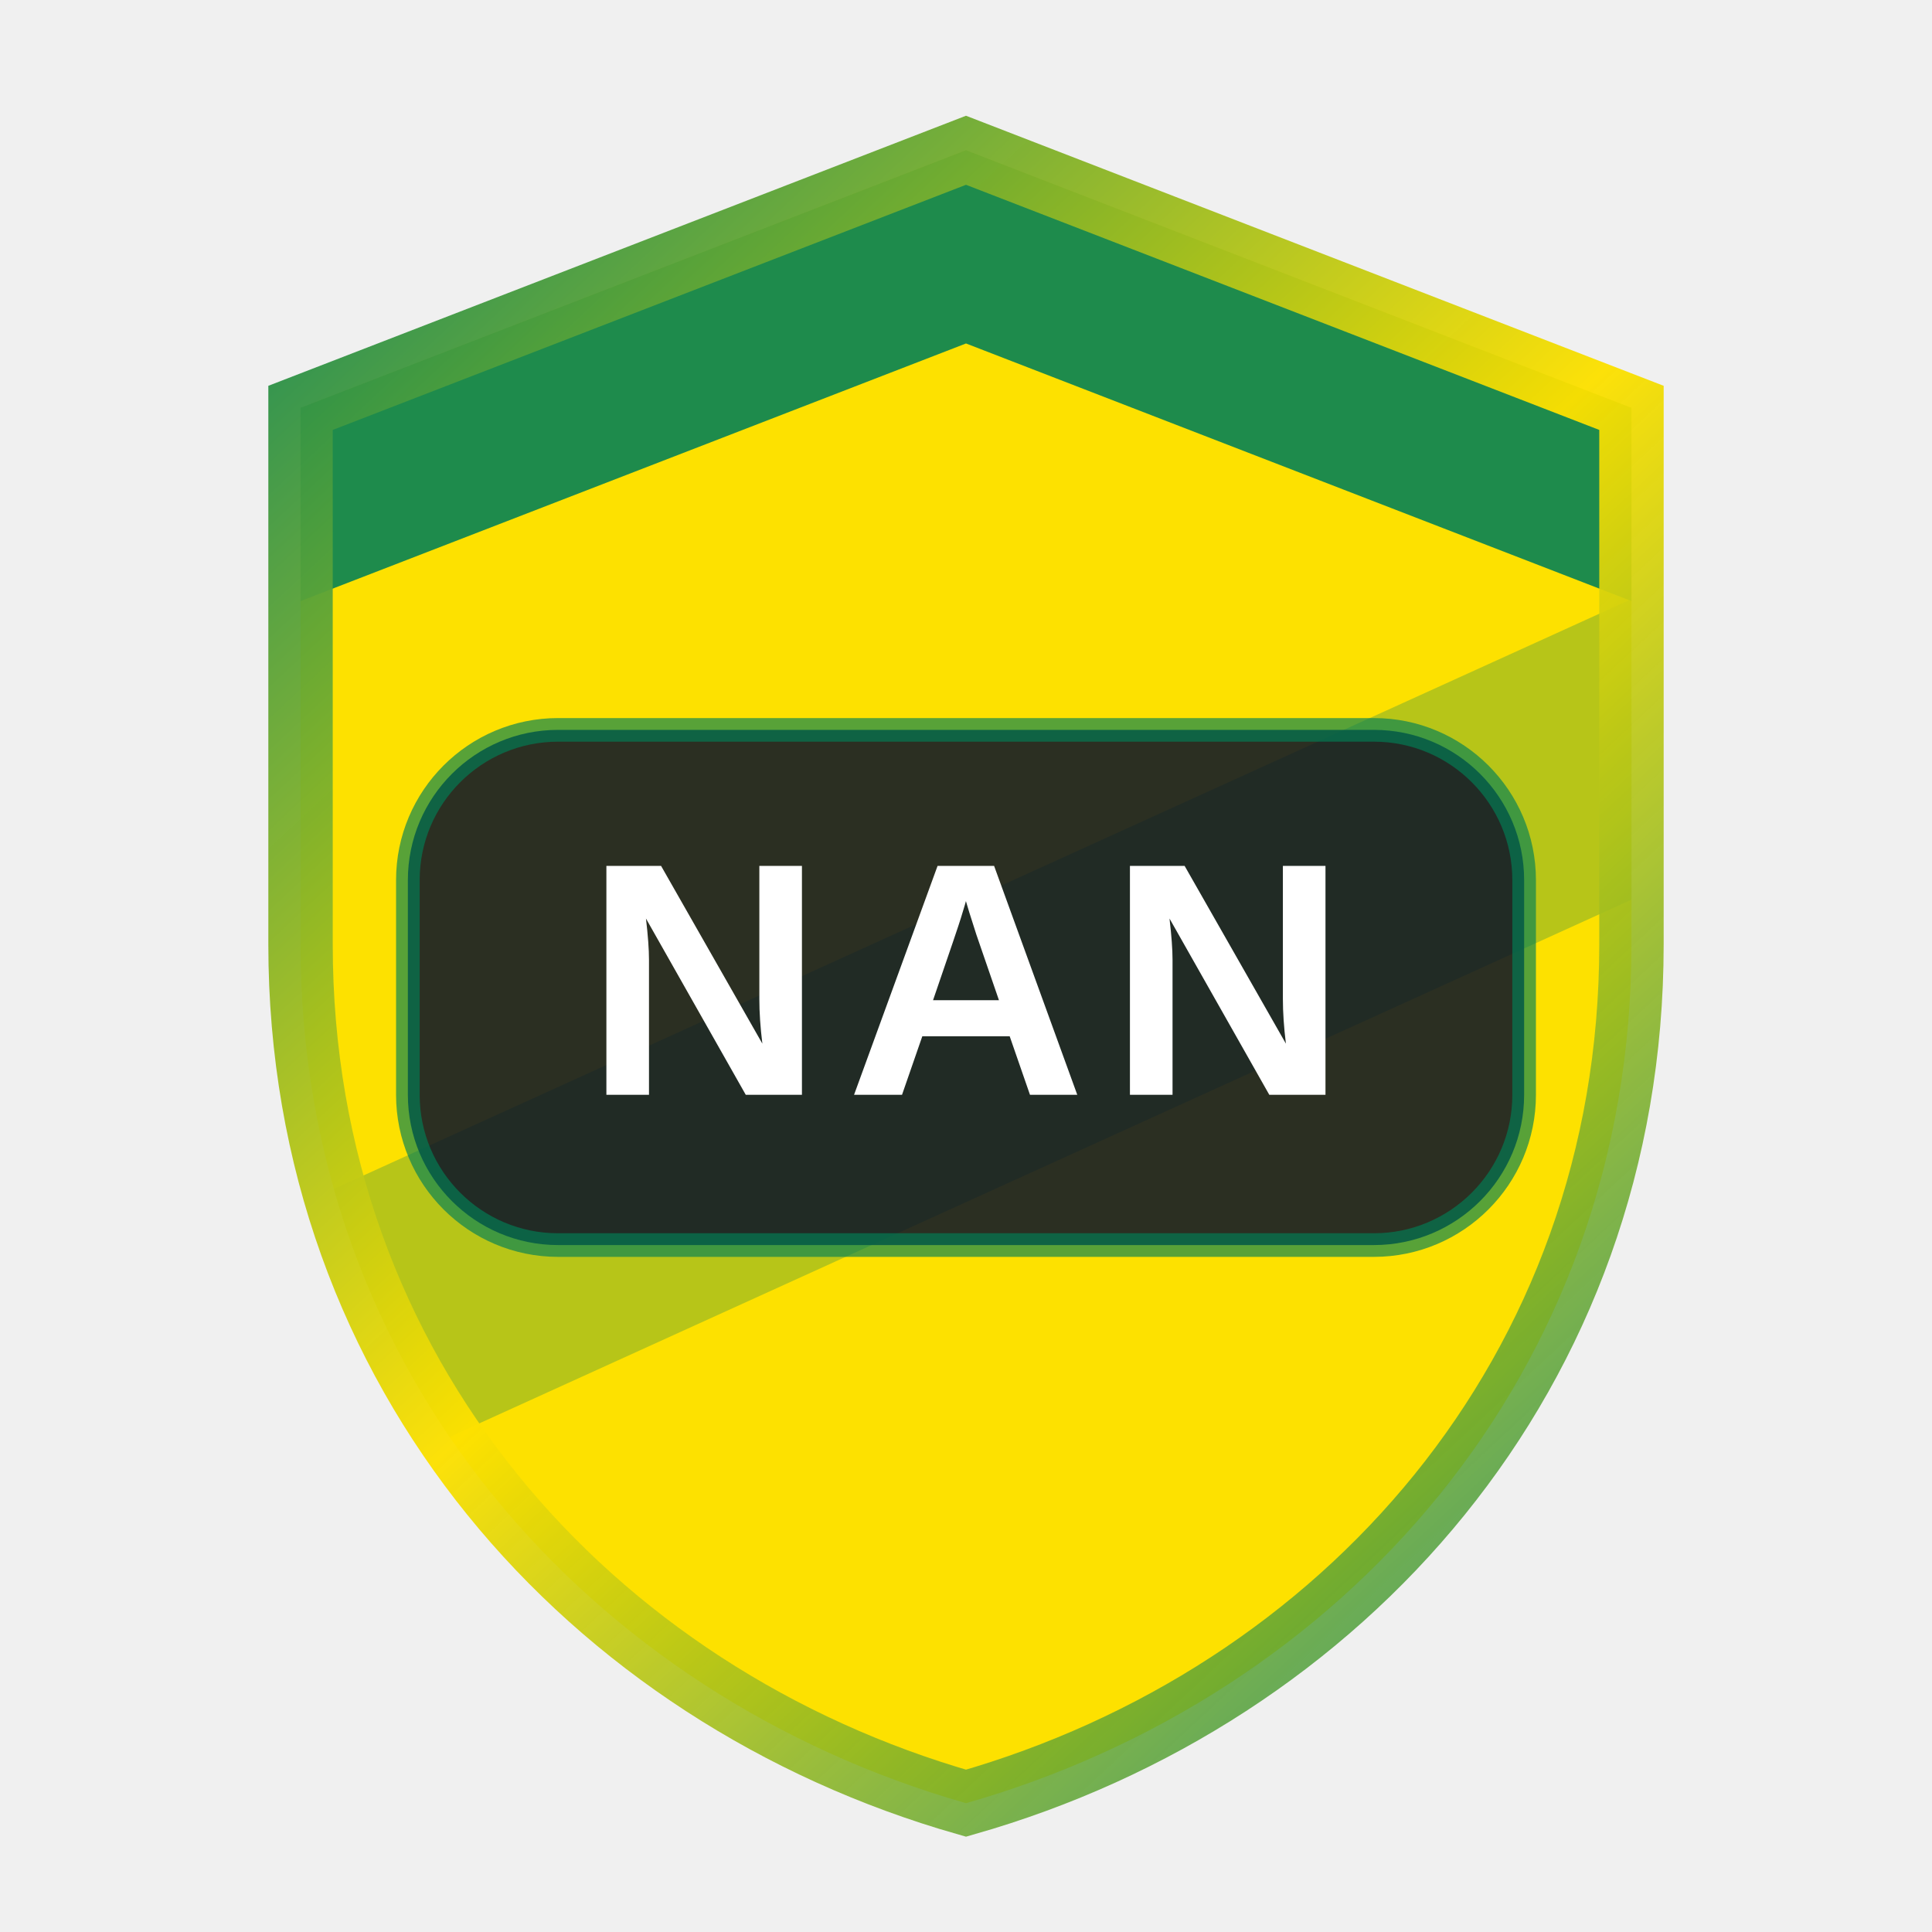
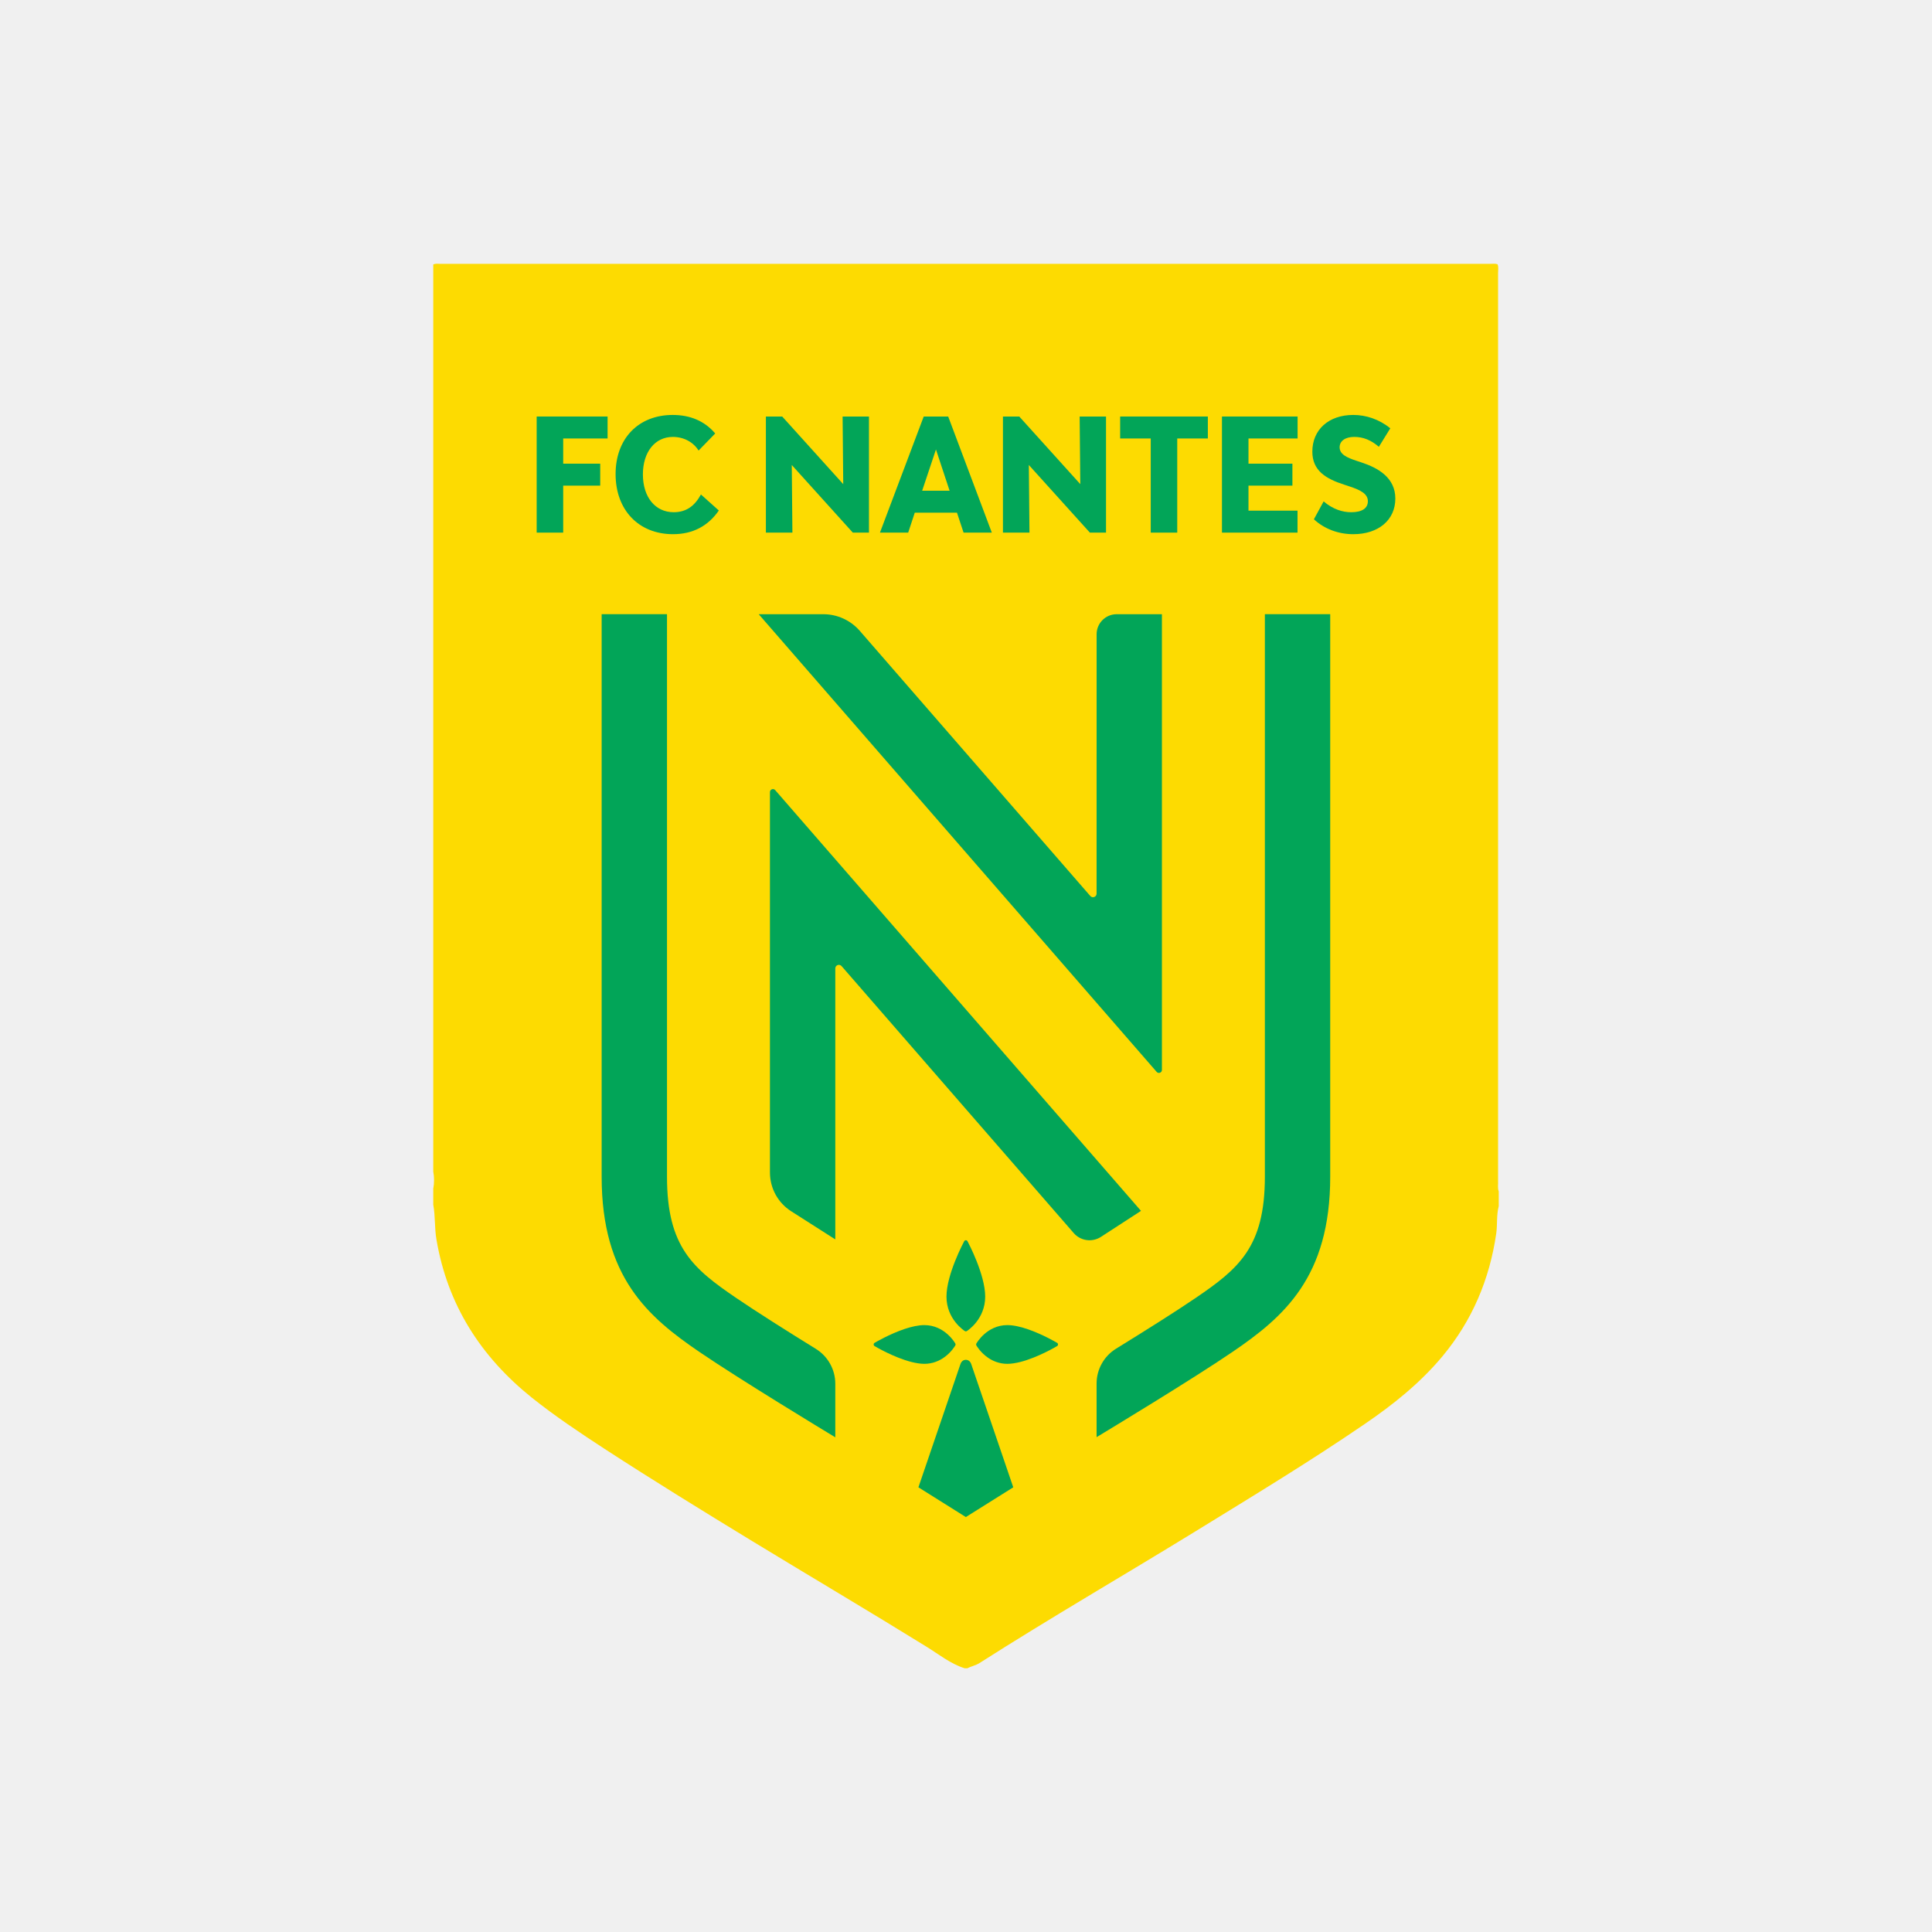
- <svg xmlns="http://www.w3.org/2000/svg" viewBox="0 0 180 180" fill="none">
-   <defs>
-     <linearGradient id="g_NAN" x1="20" y1="15" x2="160" y2="165" gradientUnits="userSpaceOnUse">
-       <stop offset="0%" stop-color="#008057" stop-opacity="0.95" />
-       <stop offset="50%" stop-color="#FDE100" stop-opacity="0.96" />
-       <stop offset="100%" stop-color="#008057" stop-opacity="0.80" />
-     </linearGradient>
-     <clipPath id="c_NAN">
-       <path d="M90 14L152 38V88C152 128 125 158 90 168C55 158 28 128 28 88V38Z" />
+ <svg xmlns="http://www.w3.org/2000/svg" id="svg1190" version="1.1" viewBox="0 0 4096 4096" height="4096mm" width="4096mm">
+   <defs id="defs1184">
+     <clipPath id="clipPath312" clipPathUnits="userSpaceOnUse">
+       <path id="path310" d="M 0,0 H 595.276 V 765.354 H 0 Z" />
+     </clipPath>
+     <clipPath id="clipPath344" clipPathUnits="userSpaceOnUse">
+       <path id="path342" d="M 0,0 H 595.276 V 765.354 H 0 Z" />
+     </clipPath>
+     <clipPath id="clipPath312-3" clipPathUnits="userSpaceOnUse">
+       <path id="path310-5" d="M 0,0 H 595.276 V 765.354 H 0 Z" />
+     </clipPath>
+     <clipPath id="clipPath344-7" clipPathUnits="userSpaceOnUse">
+       <path id="path342-1" d="M 0,0 H 595.276 V 765.354 H 0 Z" />
+     </clipPath>
+     <clipPath id="clipPath312-3-4" clipPathUnits="userSpaceOnUse">
+       <path id="path310-5-4" d="M 0,0 H 595.276 V 765.354 H 0 Z" />
+     </clipPath>
+     <clipPath id="clipPath344-7-4" clipPathUnits="userSpaceOnUse">
+       <path id="path342-1-0" d="M 0,0 H 595.276 V 765.354 H 0 Z" />
+     </clipPath>
+     <clipPath id="clipPath312-3-4-4" clipPathUnits="userSpaceOnUse">
+       <path id="path310-5-4-5" d="M 0,0 H 595.276 V 765.354 H 0 Z" />
+     </clipPath>
+     <clipPath id="clipPath344-7-4-9" clipPathUnits="userSpaceOnUse">
+       <path id="path342-1-0-5" d="M 0,0 H 595.276 V 765.354 H 0 Z" />
    </clipPath>
  </defs>
-   <g clip-path="url(#c_NAN)">
-     <rect x="24" y="10" width="132" height="162" fill="#FDE100" />
-     <path d="M24 114L156 54V82L24 142Z" fill="#008057" fill-opacity="0.28" />
-     <path d="M90 14L152 38V56L90 32L28 56V38Z" fill="#008057" fill-opacity="0.88" />
+   <path id="XMLID_54_-4" class="st0" d="m 918.543,2483.674 c 0,-640.967 0,-1281.934 0,-1922.9 4.8,-2.541 10.165,-1.412 15.248,-1.412 741.771,0 1483.823,0 2225.594,0 5.083,0 10.447,-0.843 15.53,0.843 2.541,5.929 1.129,12.142 1.129,18.071 0,641.532 0,1283.063 0,1924.595 0.565,7.623 -1.412,15.53 1.412,23.153 0,10.448 0,20.613 0,31.061 -5.082,19.2 -2.541,38.966 -5.365,58.449 -14.118,97.134 -51.108,184.384 -114.075,260.058 -47.155,56.472 -103.91,101.933 -164.336,143.158 -117.181,80.192 -238.598,153.607 -359.732,228.151 -152.194,93.463 -306.93,182.972 -457.43,278.975 -8.188,5.082 -17.506,6.777 -25.695,11.012 -1.976,0 -3.671,0 -5.647,0 -30.495,-9.601 -55.061,-29.931 -81.886,-46.308 -122.264,-75.673 -246.221,-148.805 -369.05,-223.632 -104.757,-63.815 -209.232,-128.194 -312.295,-195.114 -52.802,-34.448 -105.322,-69.462 -154.453,-108.711 -108.428,-86.967 -178.736,-196.807 -202.173,-335.166 -4.235,-24.566 -2.259,-49.414 -6.777,-73.98 0,-11.294 0,-22.59 0,-33.884 2.259,-11.859 2.259,-24.283 0,-36.425 z" style="fill:#fddb01;stroke-width:2.824" />
+   <g transform="matrix(29.43693,0,0,29.43693,-1663.144,-2798.774)" id="layer1" style="fill:#02a558;fill-opacity:1">
+     <g transform="matrix(0.9535921,0,0,-0.9535921,-69.95315,675.195)" id="g1182" style="fill:#02a558;fill-opacity:1">
+       <g id="g302" transform="translate(175.1414,575.2334)" style="fill:#02a558;fill-opacity:1">
+         <path d="M 0,0 V -1.902 H 2.796 V -3.561 H 0 V -7.11 H -2.003 V 1.659 H 3.353 V 0 Z" style="fill:#02a558;fill-opacity:1;fill-rule:nonzero;stroke:none" id="path304" />
+       </g>
+       <g id="g306" style="fill:#02a558;fill-opacity:1">
+         <g id="g308" clip-path="url(#clipPath312-3-4)" style="fill:#02a558;fill-opacity:1">
+           <g id="g314" transform="translate(179.0989,572.5435)" style="fill:#02a558;fill-opacity:1">
+             <path d="m 0,0 c 0,2.69 1.73,4.467 4.313,4.467 1.292,0 2.394,-0.438 3.211,-1.398 L 6.268,1.777 c -0.379,0.617 -1.09,1.031 -1.943,1.031 -1.351,0 -2.263,-1.137 -2.263,-2.832 0,-1.718 0.936,-2.855 2.322,-2.855 0.984,0 1.6,0.497 2.062,1.339 L 7.797,-2.749 C 6.979,-3.934 5.818,-4.538 4.337,-4.538 1.742,-4.538 0,-2.713 0,0" style="fill:#02a558;fill-opacity:1;fill-rule:nonzero;stroke:none" id="path316" />
+           </g>
+         </g>
+       </g>
+       <g id="g318" transform="translate(190.4504,576.8921)" style="fill:#02a558;fill-opacity:1">
+         <path d="M 0,0 H 1.232 L 5.842,-5.107 5.794,0 H 7.785 V -8.768 H 6.564 L 1.955,-3.661 2.003,-8.768 H 0 Z" style="fill:#02a558;fill-opacity:1;fill-rule:nonzero;stroke:none" id="path320" />
+       </g>
+       <g id="g322" transform="translate(204.8828,569.6284)" style="fill:#02a558;fill-opacity:1">
+         <path d="m 0,0 h -3.188 l -0.497,-1.505 h -2.133 l 3.306,8.769 h 1.848 L 2.631,-1.505 H 0.498 Z M -0.557,1.659 -1.588,4.775 -2.63,1.659 Z" style="fill:#02a558;fill-opacity:1;fill-rule:nonzero;stroke:none" id="path324" />
+       </g>
+       <g id="g326" transform="translate(208.3545,576.8921)" style="fill:#02a558;fill-opacity:1">
+         <path d="M 0,0 H 1.232 L 5.842,-5.107 5.794,0 h 1.991 v -8.768 h -1.22 l -4.61,5.107 0.048,-5.107 H 0 Z" style="fill:#02a558;fill-opacity:1;fill-rule:nonzero;stroke:none" id="path328" />
+       </g>
+       <g id="g330" transform="translate(223.8296,575.2334)" style="fill:#02a558;fill-opacity:1">
+         <path d="M 0,0 H -2.311 V -7.11 H -4.313 V 0 H -6.624 V 1.659 H 0 Z" style="fill:#02a558;fill-opacity:1;fill-rule:nonzero;stroke:none" id="path332" />
+       </g>
+       <g id="g334" transform="translate(230.6018,569.7825)" style="fill:#02a558;fill-opacity:1">
+         <path d="M 0,0 V -1.659 H -5.706 V 7.11 H 0.006 V 5.451 H -3.703 V 3.549 h 3.318 V 1.89 H -3.703 V 0 Z" style="fill:#02a558;fill-opacity:1;fill-rule:nonzero;stroke:none" id="path336" />
+       </g>
+       <g id="g338" style="fill:#02a558;fill-opacity:1">
+         <g id="g340" clip-path="url(#clipPath344-7-4)" style="fill:#02a558;fill-opacity:1">
+           <g id="g346" transform="translate(231.8396,569.1309)" style="fill:#02a558;fill-opacity:1">
+             <path d="M 0,0 0.735,1.351 C 1.446,0.747 2.168,0.533 2.82,0.533 c 0.794,0 1.256,0.285 1.256,0.83 0,0.557 -0.545,0.841 -1.374,1.114 l -0.391,0.13 c -1.41,0.45 -2.429,1.066 -2.429,2.5 0,1.659 1.232,2.773 3.092,2.773 0.96,0 1.943,-0.32 2.797,-1.007 L 4.906,5.474 C 4.313,5.984 3.721,6.221 3.045,6.221 2.37,6.221 1.943,5.913 1.943,5.439 1.943,4.906 2.489,4.657 3.211,4.42 L 3.602,4.29 C 4.858,3.875 6.15,3.14 6.15,1.564 6.15,-0.059 4.87,-1.126 2.974,-1.126 1.837,-1.126 0.782,-0.723 0,0" style="fill:#02a558;fill-opacity:1;fill-rule:nonzero;stroke:none" id="path348" />
+           </g>
+           <g id="g350" transform="translate(215.4265,503.8535)" style="fill:#02a558;fill-opacity:1">
+             <path d="m 0,0 c 0,1.074 0.556,2.071 1.471,2.635 2.16,1.333 4.47,2.783 5.995,3.821 3.252,2.214 5.244,3.841 5.244,9.169 v 42.484 h 4.935 V 15.625 C 17.645,8.044 14.145,5.032 10.243,2.377 7.183,0.294 0.841,-3.538 0,-4.046 Z" style="fill:#02a558;fill-opacity:1;fill-rule:nonzero;stroke:none" id="path352" />
+           </g>
+           <g id="g354" transform="translate(218.7808,516.8977)" style="fill:#02a558;fill-opacity:1">
+             <path d="m 0,0 -27.627,31.778 c -0.137,0.157 -0.396,0.06 -0.396,-0.148 V 2.892 c 0,-1.182 0.603,-2.283 1.6,-2.919 l 3.335,-2.128 v 20.466 c 0,0.25 0.309,0.365 0.473,0.177 L -5.081,-1.676 c 0.517,-0.595 1.394,-0.717 2.055,-0.288 z" style="fill:#02a558;fill-opacity:1;fill-rule:nonzero;stroke:none" id="path356" />
+           </g>
+           <g id="g358" transform="translate(220.3611,561.9612)" style="fill:#02a558;fill-opacity:1">
+             <path d="m 0,0 h -3.42 c -0.835,0 -1.512,-0.677 -1.512,-1.512 l -0.003,-19.593 c 0,-0.249 -0.309,-0.365 -0.473,-0.177 L -22.825,-1.25 C -23.517,-0.456 -24.519,0 -25.572,0 h -4.88 L -0.396,-34.568 C -0.259,-34.725 0,-34.628 0,-34.42 Z" style="fill:#02a558;fill-opacity:1;fill-rule:nonzero;stroke:none" id="path360" />
+           </g>
+           <g id="g362" transform="translate(205.96,505.324)" style="fill:#02a558;fill-opacity:1">
+             <path d="M 0,0 C -0.07,0.209 -0.199,0.286 -0.306,0.313 -0.344,0.322 -0.378,0.326 -0.408,0.326 -0.438,0.326 -0.472,0.322 -0.51,0.313 -0.617,0.286 -0.746,0.209 -0.816,0 l -3.174,-9.305 3.582,-2.246 3.582,2.246 z" style="fill:#02a558;fill-opacity:1;fill-rule:nonzero;stroke:none" id="path364" />
+           </g>
+           <g id="g366" transform="translate(209.668,505.4871)" style="fill:#02a558;fill-opacity:1">
+             <path d="M 0,0 C 1.318,0.336 2.708,1.156 2.779,1.2 2.82,1.223 2.845,1.27 2.845,1.321 2.845,1.371 2.82,1.418 2.779,1.442 2.718,1.479 1.719,2.068 0.616,2.454 0.076,2.642 -0.49,2.783 -0.983,2.783 -2.515,2.783 -3.288,1.451 -3.32,1.394 -3.345,1.349 -3.345,1.292 -3.32,1.247 -3.301,1.213 -3.002,0.698 -2.419,0.305 -2.244,0.186 -2.043,0.08 -1.815,0 c 0.247,-0.086 0.523,-0.142 0.831,-0.142 0.308,0 0.642,0.056 0.984,0.142" style="fill:#02a558;fill-opacity:1;fill-rule:nonzero;stroke:none" id="path368" />
+           </g>
+           <g id="g370" transform="translate(200.9392,507.9822)" style="fill:#02a558;fill-opacity:1">
+             <path d="m 0,0 c -1.148,-0.383 -2.218,-1.015 -2.283,-1.053 -0.04,-0.024 -0.066,-0.071 -0.066,-0.121 0,-0.051 0.026,-0.098 0.066,-0.121 0.073,-0.044 1.461,-0.865 2.781,-1.2 0.34,-0.086 0.675,-0.142 0.981,-0.142 0.31,0 0.586,0.056 0.833,0.142 0.277,0.098 0.516,0.235 0.716,0.384 0.508,0.38 0.77,0.831 0.789,0.863 0.025,0.045 0.025,0.102 0,0.147 C 3.785,-1.044 3.013,0.288 1.479,0.288 1.024,0.288 0.504,0.167 0,0" style="fill:#02a558;fill-opacity:1;fill-rule:nonzero;stroke:none" id="path372" />
+           </g>
+           <g id="g374" transform="translate(205.4795,507.8186)" style="fill:#02a558;fill-opacity:1">
+             <path d="m 0,0 c 0.022,-0.014 0.047,-0.021 0.073,-0.021 0.024,0 0.05,0.007 0.072,0.021 0.058,0.036 1.389,0.894 1.389,2.604 0,1.669 -1.285,4.089 -1.341,4.191 C 0.145,6.884 0,6.884 -0.047,6.795 -0.103,6.693 -1.39,4.271 -1.39,2.605 -1.39,0.894 -0.058,0.036 0,0" style="fill:#02a558;fill-opacity:1;fill-rule:nonzero;stroke:none" id="path376" />
+           </g>
+           <g id="g378" transform="translate(195.6924,503.8416)" style="fill:#02a558;fill-opacity:1">
+             <path d="m 0,0 c 0,1.074 -0.557,2.071 -1.471,2.635 -2.16,1.333 -4.471,2.795 -5.996,3.833 -3.252,2.214 -5.244,3.841 -5.244,9.169 v 42.484 h -4.935 V 15.637 c 0,-7.581 3.5,-10.593 7.402,-13.248 C -7.184,0.306 -0.841,-3.538 0,-4.046 Z" style="fill:#02a558;fill-opacity:1;fill-rule:nonzero;stroke:none" id="path380" />
+           </g>
+         </g>
+       </g>
+     </g>
  </g>
-   <path d="M90 14L152 38V88C152 128 125 158 90 168C55 158 28 128 28 88V38Z" stroke="url(#g_NAN)" stroke-width="6" />
-   <rect x="38" y="68" width="104" height="48" rx="14" fill="#0A1328" fill-opacity="0.86" stroke="#008057" stroke-opacity="0.65" stroke-width="2.2" />
-   <text x="90" y="102" text-anchor="middle" fill="#FFFFFF" font-family="Arial, Helvetica, sans-serif" font-weight="900" font-size="31" letter-spacing="2">NAN</text>
</svg>
